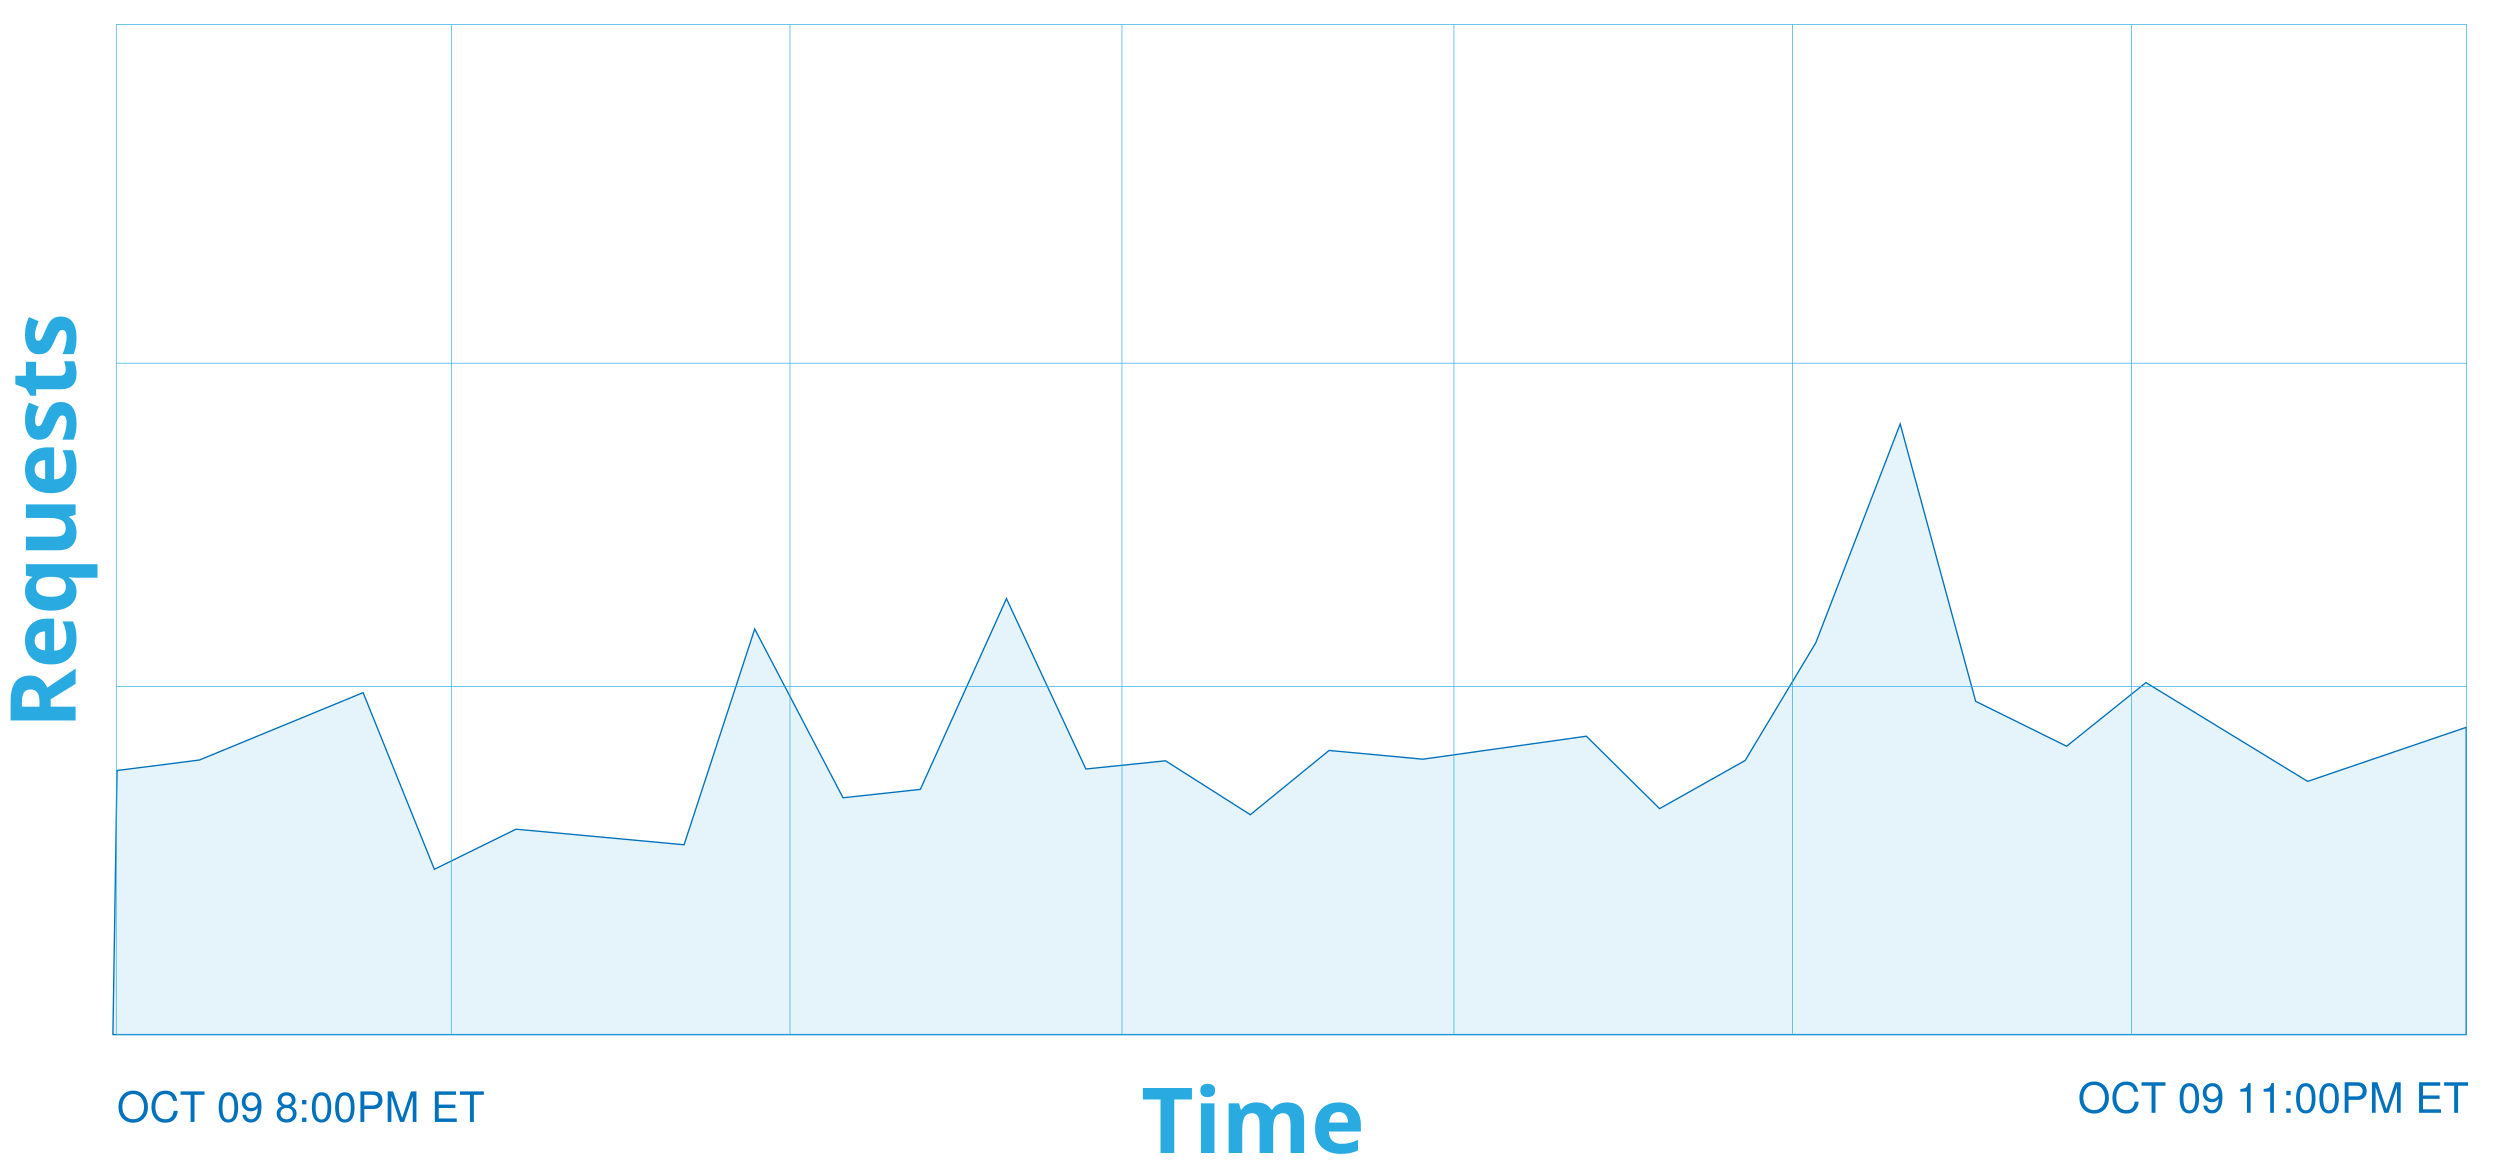
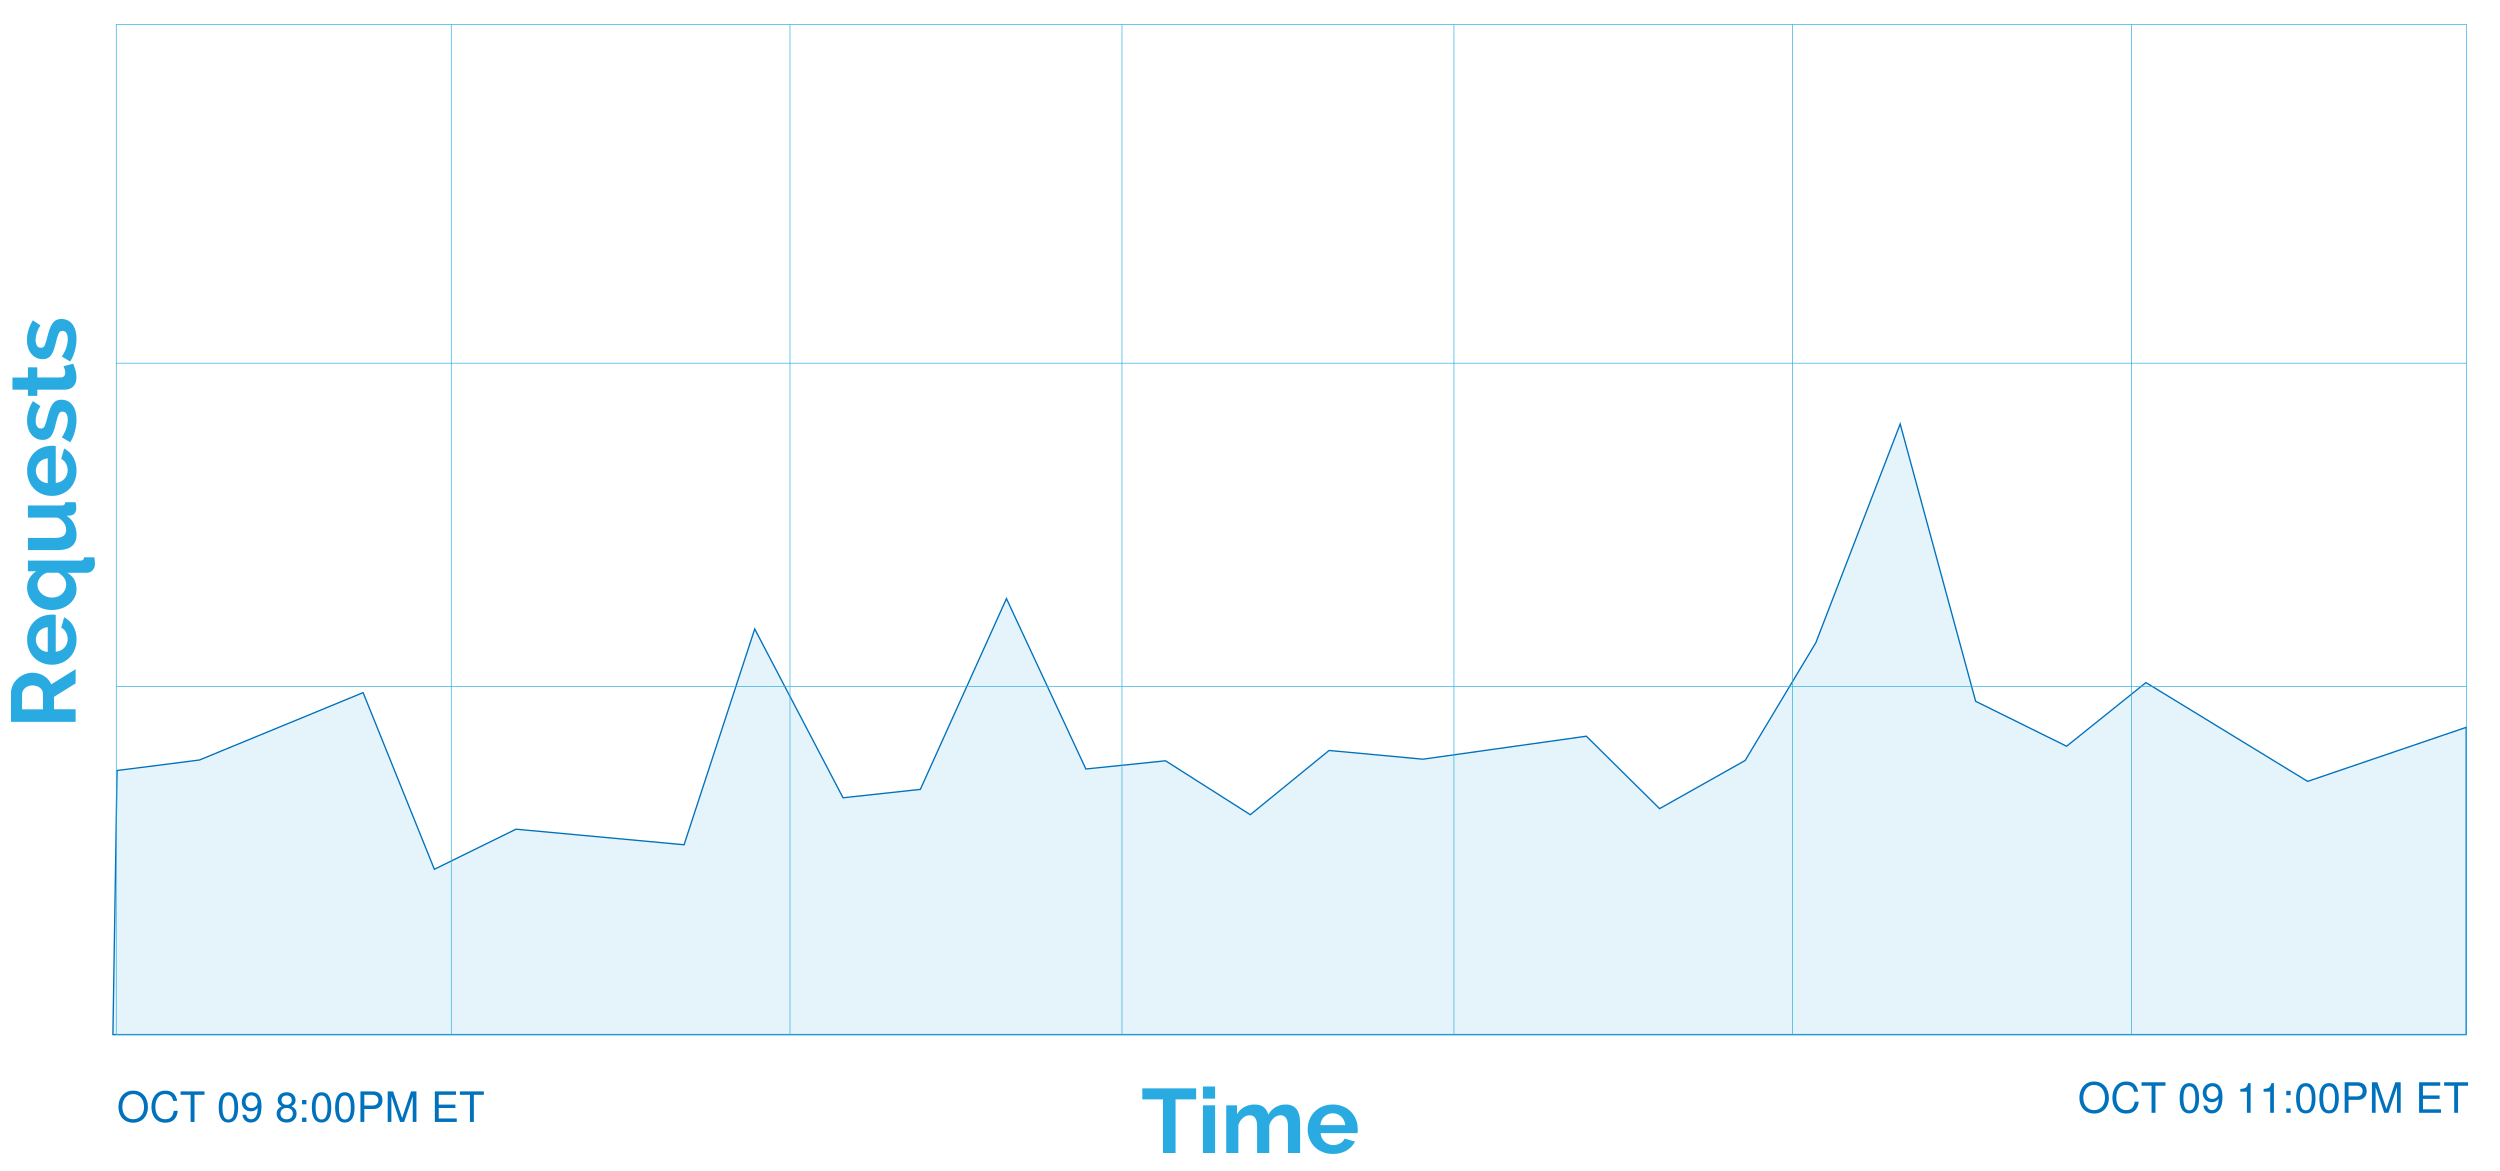
<svg xmlns="http://www.w3.org/2000/svg" id="Layer_1" data-name="Layer 1" viewBox="0 0 1851.19 867.09">
  <defs>
-     <style>.cls-1{fill:#cdebf8;fill-opacity:0.5;stroke:#0071bc;}.cls-1,.cls-2{stroke-miterlimit:10;}.cls-2{fill:none;stroke:#29abe2;stroke-width:0.5px;}.cls-3{font-size:67.42px;fill:#29abe2;font-family:Raleway-Bold, Raleway;font-weight:700;}.cls-4{letter-spacing:0em;}.cls-5{font-size:31.01px;fill:#0071bc;font-family:HelveticaNeue, Helvetica Neue;}</style>
+     <style>.cls-1{fill:#cdebf8;fill-opacity:0.5;stroke:#0071bc;}.cls-1,.cls-2{stroke-miterlimit:10;}.cls-2{fill:none;stroke:#29abe2;stroke-width:0.5px;}.cls-3{fill:#29abe2;}.cls-4{font-size:31.01px;fill:#0071bc;font-family:HelveticaNeue, Helvetica Neue;}</style>
  </defs>
  <polygon class="cls-1" points="86.67 570.55 147.67 562.77 268.87 512.87 321.64 643.68 382.06 614 506.53 625.54 558.85 465.76 624.25 590.73 681.49 584.51 745.26 443.26 804.06 569.42 863.04 563.35 925.81 603.27 984.12 555.7 1053.55 562.17 1174.65 545.14 1228.87 598.77 1292.23 563.13 1344.58 475.93 1407.04 313.95 1462.94 519.32 1530.26 552.57 1589 505.44 1708.75 578.59 1826.17 538.58 1826.17 766.09 83.61 766.09 86.67 570.55" />
  <rect class="cls-2" x="86.09" y="18.06" width="1740.28" height="748.01" />
  <line class="cls-2" x1="334.16" y1="18.06" x2="334.16" y2="766.07" />
  <line class="cls-2" x1="584.97" y1="18.06" x2="584.97" y2="766.07" />
  <line class="cls-2" x1="830.79" y1="18.06" x2="830.79" y2="766.07" />
  <line class="cls-2" x1="1076.61" y1="18.06" x2="1076.61" y2="766.07" />
  <line class="cls-2" x1="1327.42" y1="18.06" x2="1327.42" y2="766.07" />
  <line class="cls-2" x1="1578.23" y1="18.06" x2="1578.23" y2="766.07" />
  <line class="cls-2" x1="86.09" y1="268.93" x2="1826.37" y2="268.93" />
  <line class="cls-2" x1="86.09" y1="508.34" x2="1826.37" y2="508.34" />
-   <text class="cls-3" transform="translate(844.92 853.78)">Time</text>
-   <text class="cls-3" transform="translate(56 539.53) rotate(-90)">Reque<tspan class="cls-4" x="210.89" y="0">s</tspan>
-     <tspan x="244.93" y="0">ts</tspan>
-   </text>
-   <text class="cls-5" transform="translate(86.53 830.76)">OCT 09 8:00PM ET</text>
-   <text class="cls-5" transform="translate(1538.57 824)">OCT 09 11:00PM ET</text>
+   <path class="cls-3" d="M885.71,814.07H870.47v39.71h-9.3V814.07h-15.3v-8.16h39.84Z" />
+   <path class="cls-3" d="M890.76,813.53v-9h9v9Zm0,40.25V818.45h9v35.33Z" />
+   <path class="cls-3" d="M962.7,853.78h-9V834q0-4.25-1.48-6.2a4.8,4.8,0,0,0-4-2,7.5,7.5,0,0,0-5,2.06,11.33,11.33,0,0,0-3.37,5.36v20.56h-9V834q0-4.25-1.45-6.2a4.72,4.72,0,0,0-4-2,7.69,7.69,0,0,0-5,2,11,11,0,0,0-3.41,5.33v20.63h-9V818.45H916V825a13.5,13.5,0,0,1,5.36-5.29,16,16,0,0,1,7.79-1.85q4.45,0,6.84,2.16a10.12,10.12,0,0,1,3.13,5.33,15.25,15.25,0,0,1,5.46-5.56,14.74,14.74,0,0,1,7.55-1.92,10.49,10.49,0,0,1,5.33,1.21,8.77,8.77,0,0,1,3.24,3.17,13.29,13.29,0,0,1,1.58,4.45,29.3,29.3,0,0,1,.44,5.06Z" />
+   <path class="cls-3" d="M986.9,854.46a19.62,19.62,0,0,1-7.69-1.45,17.33,17.33,0,0,1-9.61-9.74,18.61,18.61,0,0,1-1.31-6.94,19.66,19.66,0,0,1,1.28-7.11,17.34,17.34,0,0,1,3.71-5.87,17.69,17.69,0,0,1,5.9-4,19.64,19.64,0,0,1,7.79-1.48,19.16,19.16,0,0,1,7.72,1.48,17.77,17.77,0,0,1,5.8,4,17,17,0,0,1,3.64,5.8,19.32,19.32,0,0,1,1.25,6.88q0,.88,0,1.69a6.91,6.91,0,0,1-.17,1.35H977.87a10.51,10.51,0,0,0,1,3.71,9.09,9.09,0,0,0,5,4.52,9.52,9.52,0,0,0,3.37.61,10.41,10.41,0,0,0,5.09-1.31,7,7,0,0,0,3.27-3.47l7.75,2.16a15.76,15.76,0,0,1-6.24,6.64A19.32,19.32,0,0,1,986.9,854.46Zm9.17-21.3a9.4,9.4,0,0,0-2.93-6.37,9.21,9.21,0,0,0-12.51,0,9.27,9.27,0,0,0-2,2.77,9.74,9.74,0,0,0-.91,3.57Z" />
+   <path class="cls-3" d="M56,534.54H8.13V513.37a13.6,13.6,0,0,1,1.38-6.1,15.82,15.82,0,0,1,3.64-4.82,17.22,17.22,0,0,1,5.12-3.17A15.43,15.43,0,0,1,24,498.13a15.91,15.91,0,0,1,8.46,2.33,13.35,13.35,0,0,1,5.5,6.3L56,495.5V506l-16,10v9.17H56Zm-24.2-9.3V513.57a4.92,4.92,0,0,0-.61-2.39,6.1,6.1,0,0,0-1.65-1.92A8.25,8.25,0,0,0,27.08,508a9.54,9.54,0,0,0-3-.47,8.67,8.67,0,0,0-3.1.54,8.11,8.11,0,0,0-2.46,1.45,6.57,6.57,0,0,0-1.62,2.09,5.44,5.44,0,0,0-.57,2.39v11.26Z" />
+   <path class="cls-3" d="M56.67,473.59a19.61,19.61,0,0,1-1.45,7.69,17.33,17.33,0,0,1-9.74,9.61,18.62,18.62,0,0,1-6.94,1.32,19.69,19.69,0,0,1-7.11-1.28,17.33,17.33,0,0,1-5.87-3.71,17.69,17.69,0,0,1-4-5.9,19.66,19.66,0,0,1-1.48-7.79,19.18,19.18,0,0,1,1.48-7.72,17.79,17.79,0,0,1,4-5.8,16.92,16.92,0,0,1,5.8-3.64,19.3,19.3,0,0,1,6.88-1.25q.88,0,1.69,0a6.86,6.86,0,0,1,1.35.17v27.3a10.49,10.49,0,0,0,3.71-1,9.08,9.08,0,0,0,4.52-5,9.51,9.51,0,0,0,.61-3.37,10.41,10.41,0,0,0-1.32-5.09,7,7,0,0,0-3.47-3.27l2.16-7.75a15.76,15.76,0,0,1,6.64,6.24A19.32,19.32,0,0,1,56.67,473.59Zm-21.3-9.17A9.4,9.4,0,0,0,29,467.36a9.2,9.2,0,0,0,0,12.51,9.26,9.26,0,0,0,2.76,2,9.73,9.73,0,0,0,3.57.91Z" />
+   <path class="cls-3" d="M56.67,436.24a13.42,13.42,0,0,1-1.45,6.2,15.32,15.32,0,0,1-3.94,4.89,18.51,18.51,0,0,1-5.83,3.2,21.93,21.93,0,0,1-7.18,1.15,20,20,0,0,1-7.15-1.25A18,18,0,0,1,25.36,447a16.34,16.34,0,0,1-3.88-5.26,15.27,15.27,0,0,1-1.42-6.54A13.66,13.66,0,0,1,21.92,428,15.28,15.28,0,0,1,26.81,423H20.67v-7.89H59.51a3,3,0,0,0,2.06-.54,2.73,2.73,0,0,0,.64-1.89h7.69a25.4,25.4,0,0,1,.3,2.56q.1,1.42.1,2.43a6.56,6.56,0,0,1-1.72,4.58,5.7,5.7,0,0,1-4.42,1.89H49.8A13.14,13.14,0,0,1,55,429.16,14.35,14.35,0,0,1,56.67,436.24ZM49,432.87a8.19,8.19,0,0,0-1.62-5.06,14.57,14.57,0,0,0-4.18-3.71H34.83a8.68,8.68,0,0,0-2.76,1.31,11.31,11.31,0,0,0-2.26,2.12,9.68,9.68,0,0,0-1.52,2.63,7.91,7.91,0,0,0-.54,2.83,8.27,8.27,0,0,0,.88,3.81,9.24,9.24,0,0,0,2.39,3,11.66,11.66,0,0,0,3.47,2,11.82,11.82,0,0,0,4,.71,11.64,11.64,0,0,0,4.11-.71,10.51,10.51,0,0,0,3.3-2,8.94,8.94,0,0,0,2.23-3A9.23,9.23,0,0,0,49,432.87Z" />
+   <path class="cls-3" d="M56.67,396.2q0,5.46-3.51,8.29t-10.38,2.83H20.67v-9H40.83q8.16,0,8.16-5.87a9.38,9.38,0,0,0-1.58-5.16,11.38,11.38,0,0,0-4.82-4H20.67v-9H45.62a3,3,0,0,0,2-.54,2.62,2.62,0,0,0,.67-1.89H56q.27,1.42.37,2.49t.1,1.89A5.91,5.91,0,0,1,55.36,380a4.83,4.83,0,0,1-3.07,1.72l-2.9.2a15.59,15.59,0,0,1,5.46,6.1A18.2,18.2,0,0,1,56.67,396.2Z" />
+   <path class="cls-3" d="M56.67,348.6a19.61,19.61,0,0,1-1.45,7.69,17.34,17.34,0,0,1-9.74,9.61,18.6,18.6,0,0,1-6.94,1.31,19.64,19.64,0,0,1-7.11-1.28,17.34,17.34,0,0,1-5.87-3.71,17.71,17.71,0,0,1-4-5.9,19.66,19.66,0,0,1-1.48-7.79,19.18,19.18,0,0,1,1.48-7.72,17.79,17.79,0,0,1,4-5.8,17,17,0,0,1,5.8-3.64,19.34,19.34,0,0,1,6.88-1.25q.88,0,1.69,0a7,7,0,0,1,1.35.17v27.31a10.49,10.49,0,0,0,3.71-1,9.18,9.18,0,0,0,2.76-2.09,9.09,9.09,0,0,0,1.75-2.9,9.5,9.5,0,0,0,.61-3.37,10.41,10.41,0,0,0-1.32-5.09,7,7,0,0,0-3.47-3.27l2.16-7.75a15.76,15.76,0,0,1,6.64,6.24A19.33,19.33,0,0,1,56.67,348.6Zm-21.3-9.17A9.4,9.4,0,0,0,29,342.36a9.2,9.2,0,0,0,0,12.51,9.26,9.26,0,0,0,2.76,2,9.73,9.73,0,0,0,3.57.91Z" />
+   <path class="cls-3" d="M56.67,310.64a31.29,31.29,0,0,1-.34,4.48,38.28,38.28,0,0,1-.94,4.55,31.6,31.6,0,0,1-1.48,4.25,20.53,20.53,0,0,1-2,3.57l-6.14-3.64q4.38-6.74,4.38-13a8.36,8.36,0,0,0-1-4.45,3.22,3.22,0,0,0-2.9-1.62,3,3,0,0,0-2.8,1.92,36.41,36.41,0,0,0-2,6.44A53.81,53.81,0,0,1,39.82,319a14.36,14.36,0,0,1-2,3.91,7,7,0,0,1-2.63,2.16,8.4,8.4,0,0,1-3.51.67,10.52,10.52,0,0,1-8.53-4.08,13.85,13.85,0,0,1-2.33-4.52,18.83,18.83,0,0,1-.81-5.63A24.88,24.88,0,0,1,21.18,304a30.33,30.33,0,0,1,3.2-7l5.6,3.71a24.58,24.58,0,0,0-2.73,5.6,17.15,17.15,0,0,0-.84,5.26,8.12,8.12,0,0,0,.94,4.08,3.23,3.23,0,0,0,3,1.65A2.74,2.74,0,0,0,33,315.73a29.73,29.73,0,0,0,1.82-5.63q.94-3.77,1.89-6.44a18.11,18.11,0,0,1,2.16-4.38,7.5,7.5,0,0,1,2.8-2.5,8.6,8.6,0,0,1,3.81-.78,10.26,10.26,0,0,1,4.65,1A10.13,10.13,0,0,1,53.67,300a13.58,13.58,0,0,1,2.22,4.62A22.06,22.06,0,0,1,56.67,310.64Z" />
+   <path class="cls-3" d="M54.18,269.31a39.47,39.47,0,0,1,1.62,4.48,19.06,19.06,0,0,1,.81,5.56,12.83,12.83,0,0,1-.47,3.54,7.76,7.76,0,0,1-1.52,2.9,7.39,7.39,0,0,1-2.7,2,9.74,9.74,0,0,1-4,.74H27.62v4.58H20.67v-4.58H9.21v-9H20.67V272h6.94v7.48H44.88a3.15,3.15,0,0,0,2.66-1,3.87,3.87,0,0,0,.78-2.43,8.29,8.29,0,0,0-.47-2.76q-.47-1.35-.81-2.16Z" />
+   <path class="cls-3" d="M56.67,250.84a31.27,31.27,0,0,1-.34,4.48,38.24,38.24,0,0,1-.94,4.55,31.5,31.5,0,0,1-1.48,4.25,20.58,20.58,0,0,1-2,3.57l-6.14-3.64q4.38-6.74,4.38-13a8.36,8.36,0,0,0-1-4.45,3.22,3.22,0,0,0-2.9-1.62,3,3,0,0,0-2.8,1.92,36.4,36.4,0,0,0-2,6.44,53.73,53.73,0,0,1-1.69,5.87,14.34,14.34,0,0,1-2,3.91,7,7,0,0,1-2.63,2.16,8.41,8.41,0,0,1-3.51.67,10.51,10.51,0,0,1-8.53-4.08,13.86,13.86,0,0,1-2.33-4.52,18.84,18.84,0,0,1-.81-5.63,24.88,24.88,0,0,1,1.18-7.52,30.31,30.31,0,0,1,3.2-7l5.6,3.71a24.56,24.56,0,0,0-2.73,5.6,17.15,17.15,0,0,0-.84,5.26,8.11,8.11,0,0,0,.94,4.08,3.23,3.23,0,0,0,3,1.65A2.74,2.74,0,0,0,33,255.93a29.75,29.75,0,0,0,1.82-5.63q.94-3.78,1.89-6.44a18.11,18.11,0,0,1,2.16-4.38,7.51,7.51,0,0,1,2.8-2.5,8.61,8.61,0,0,1,3.81-.78,10.27,10.27,0,0,1,4.65,1,10.13,10.13,0,0,1,3.54,2.93,13.57,13.57,0,0,1,2.22,4.62A22.07,22.07,0,0,1,56.67,250.84Z" />
+   <text class="cls-4" transform="translate(86.53 830.76)">OCT 09 8:00PM ET</text>
+   <text class="cls-4" transform="translate(1538.57 824)">OCT 09 11:00PM ET</text>
</svg>
